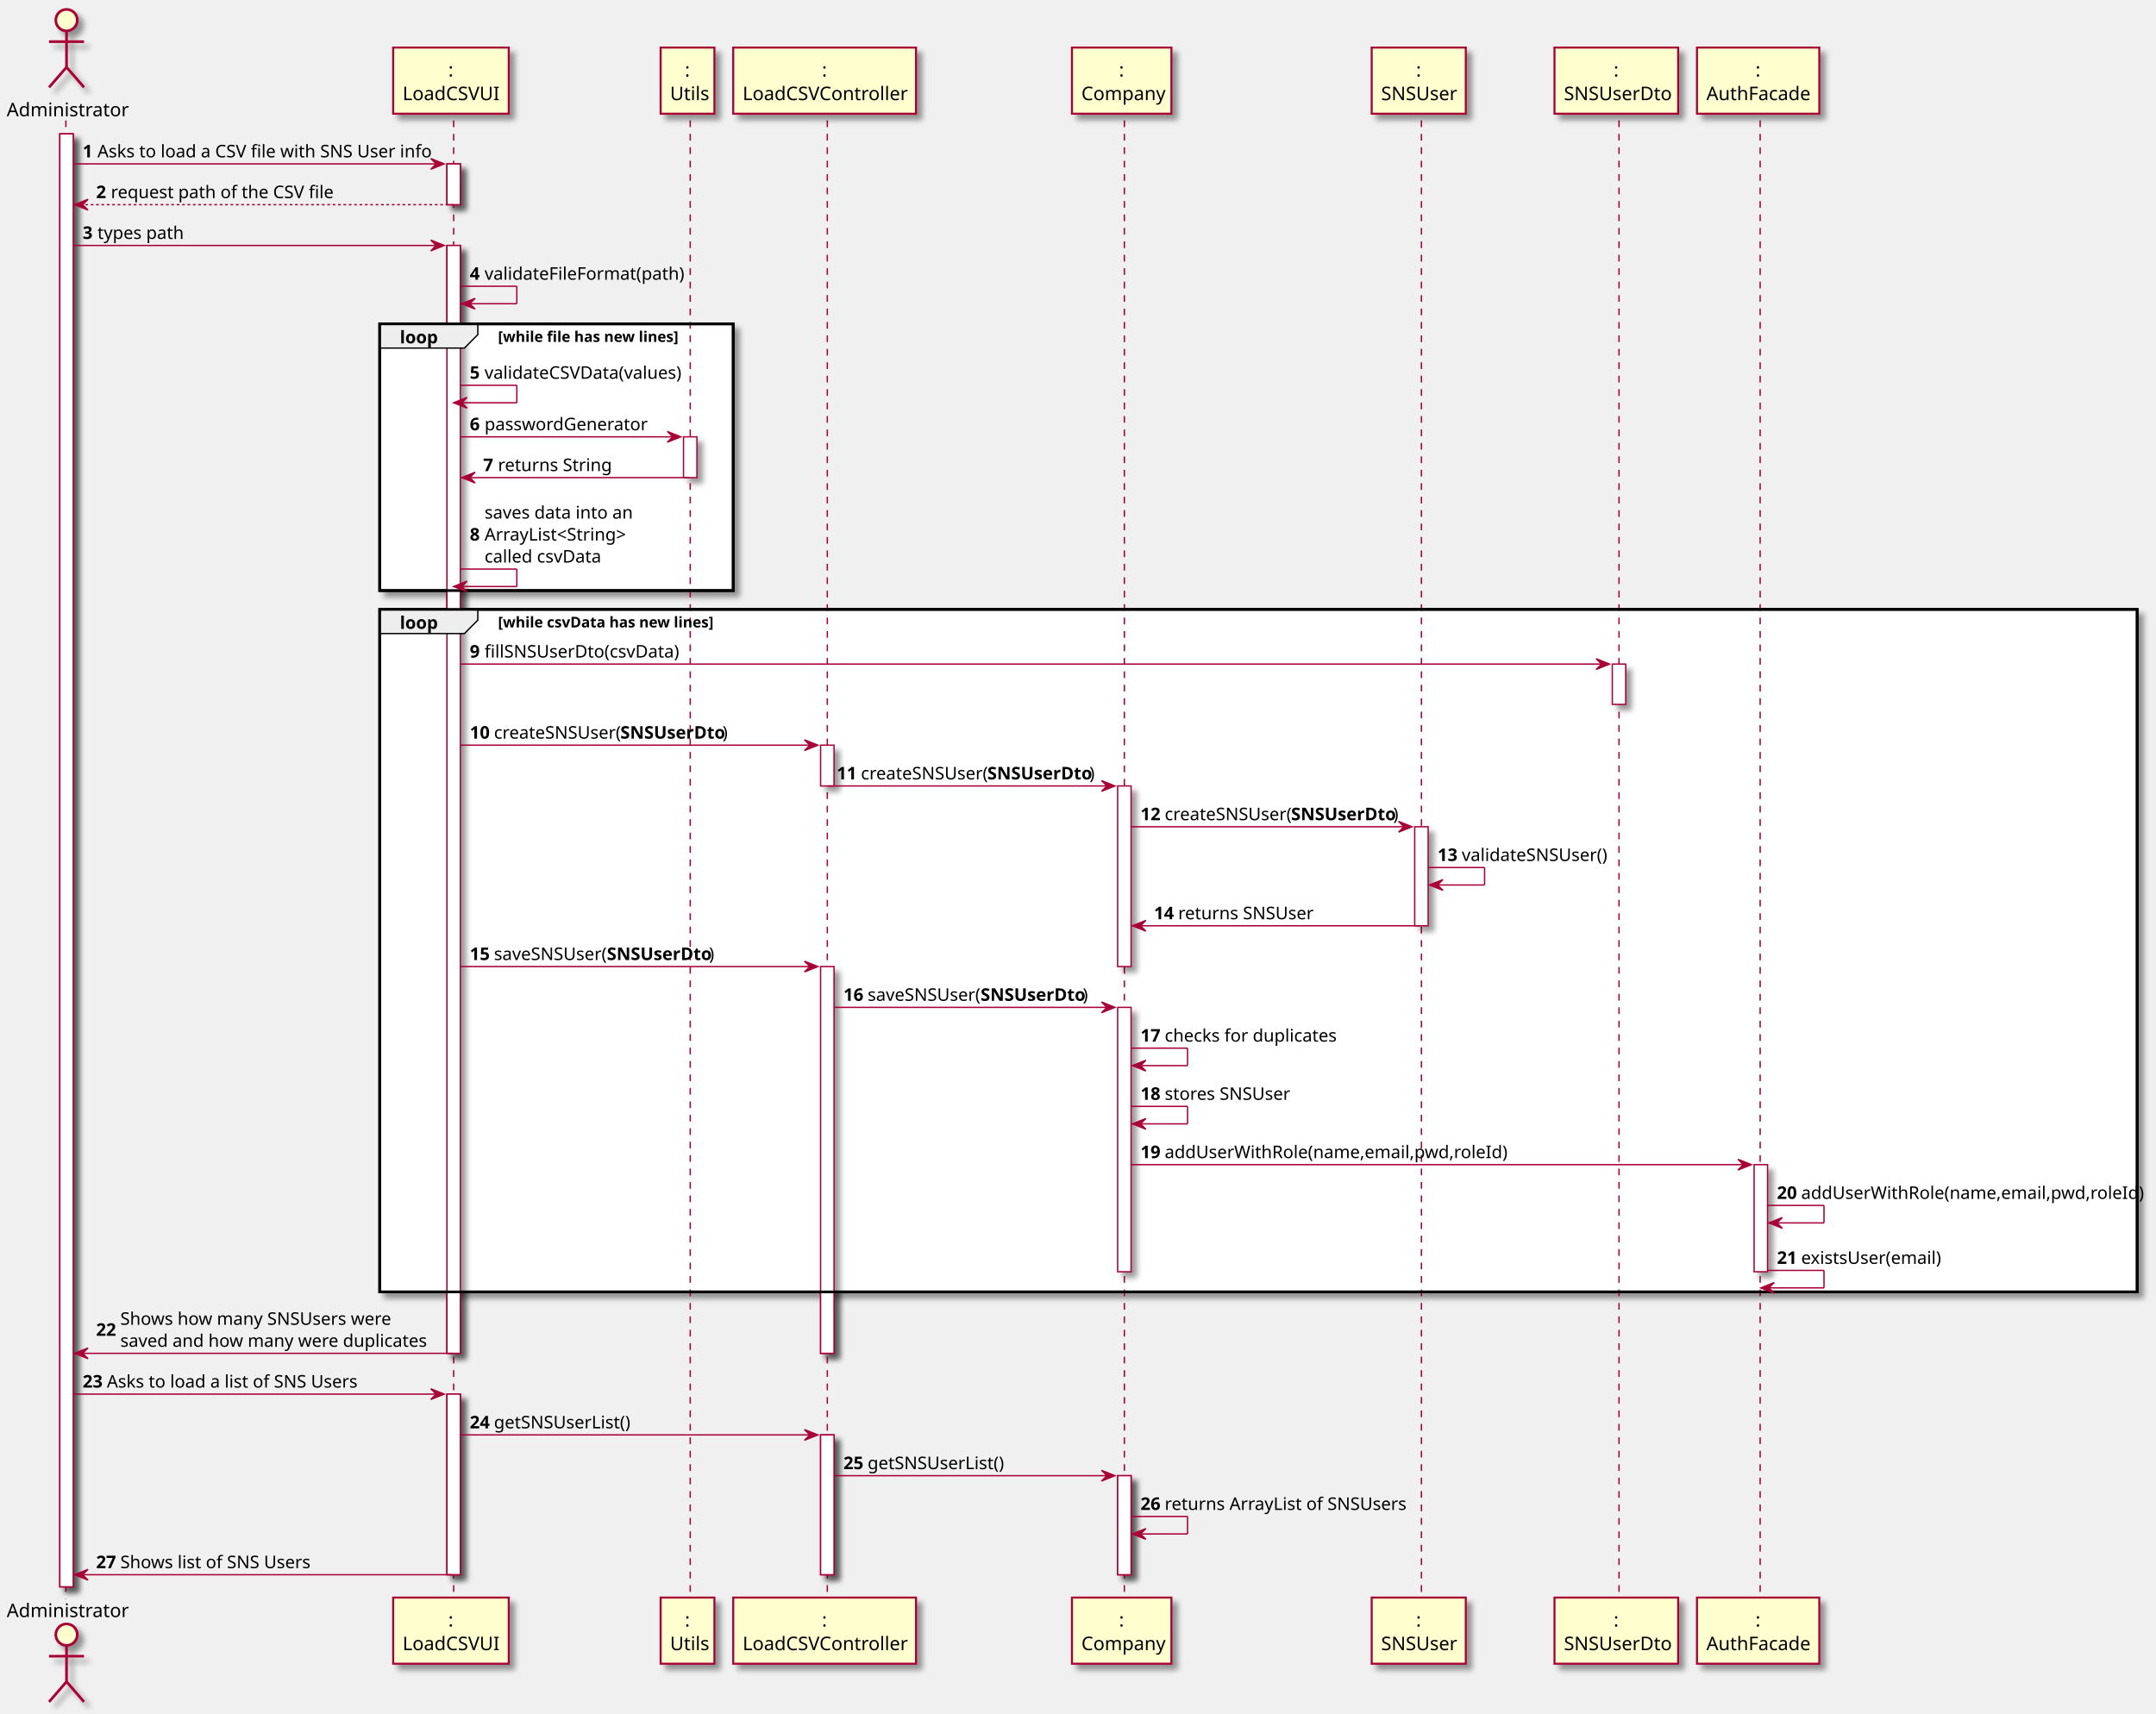
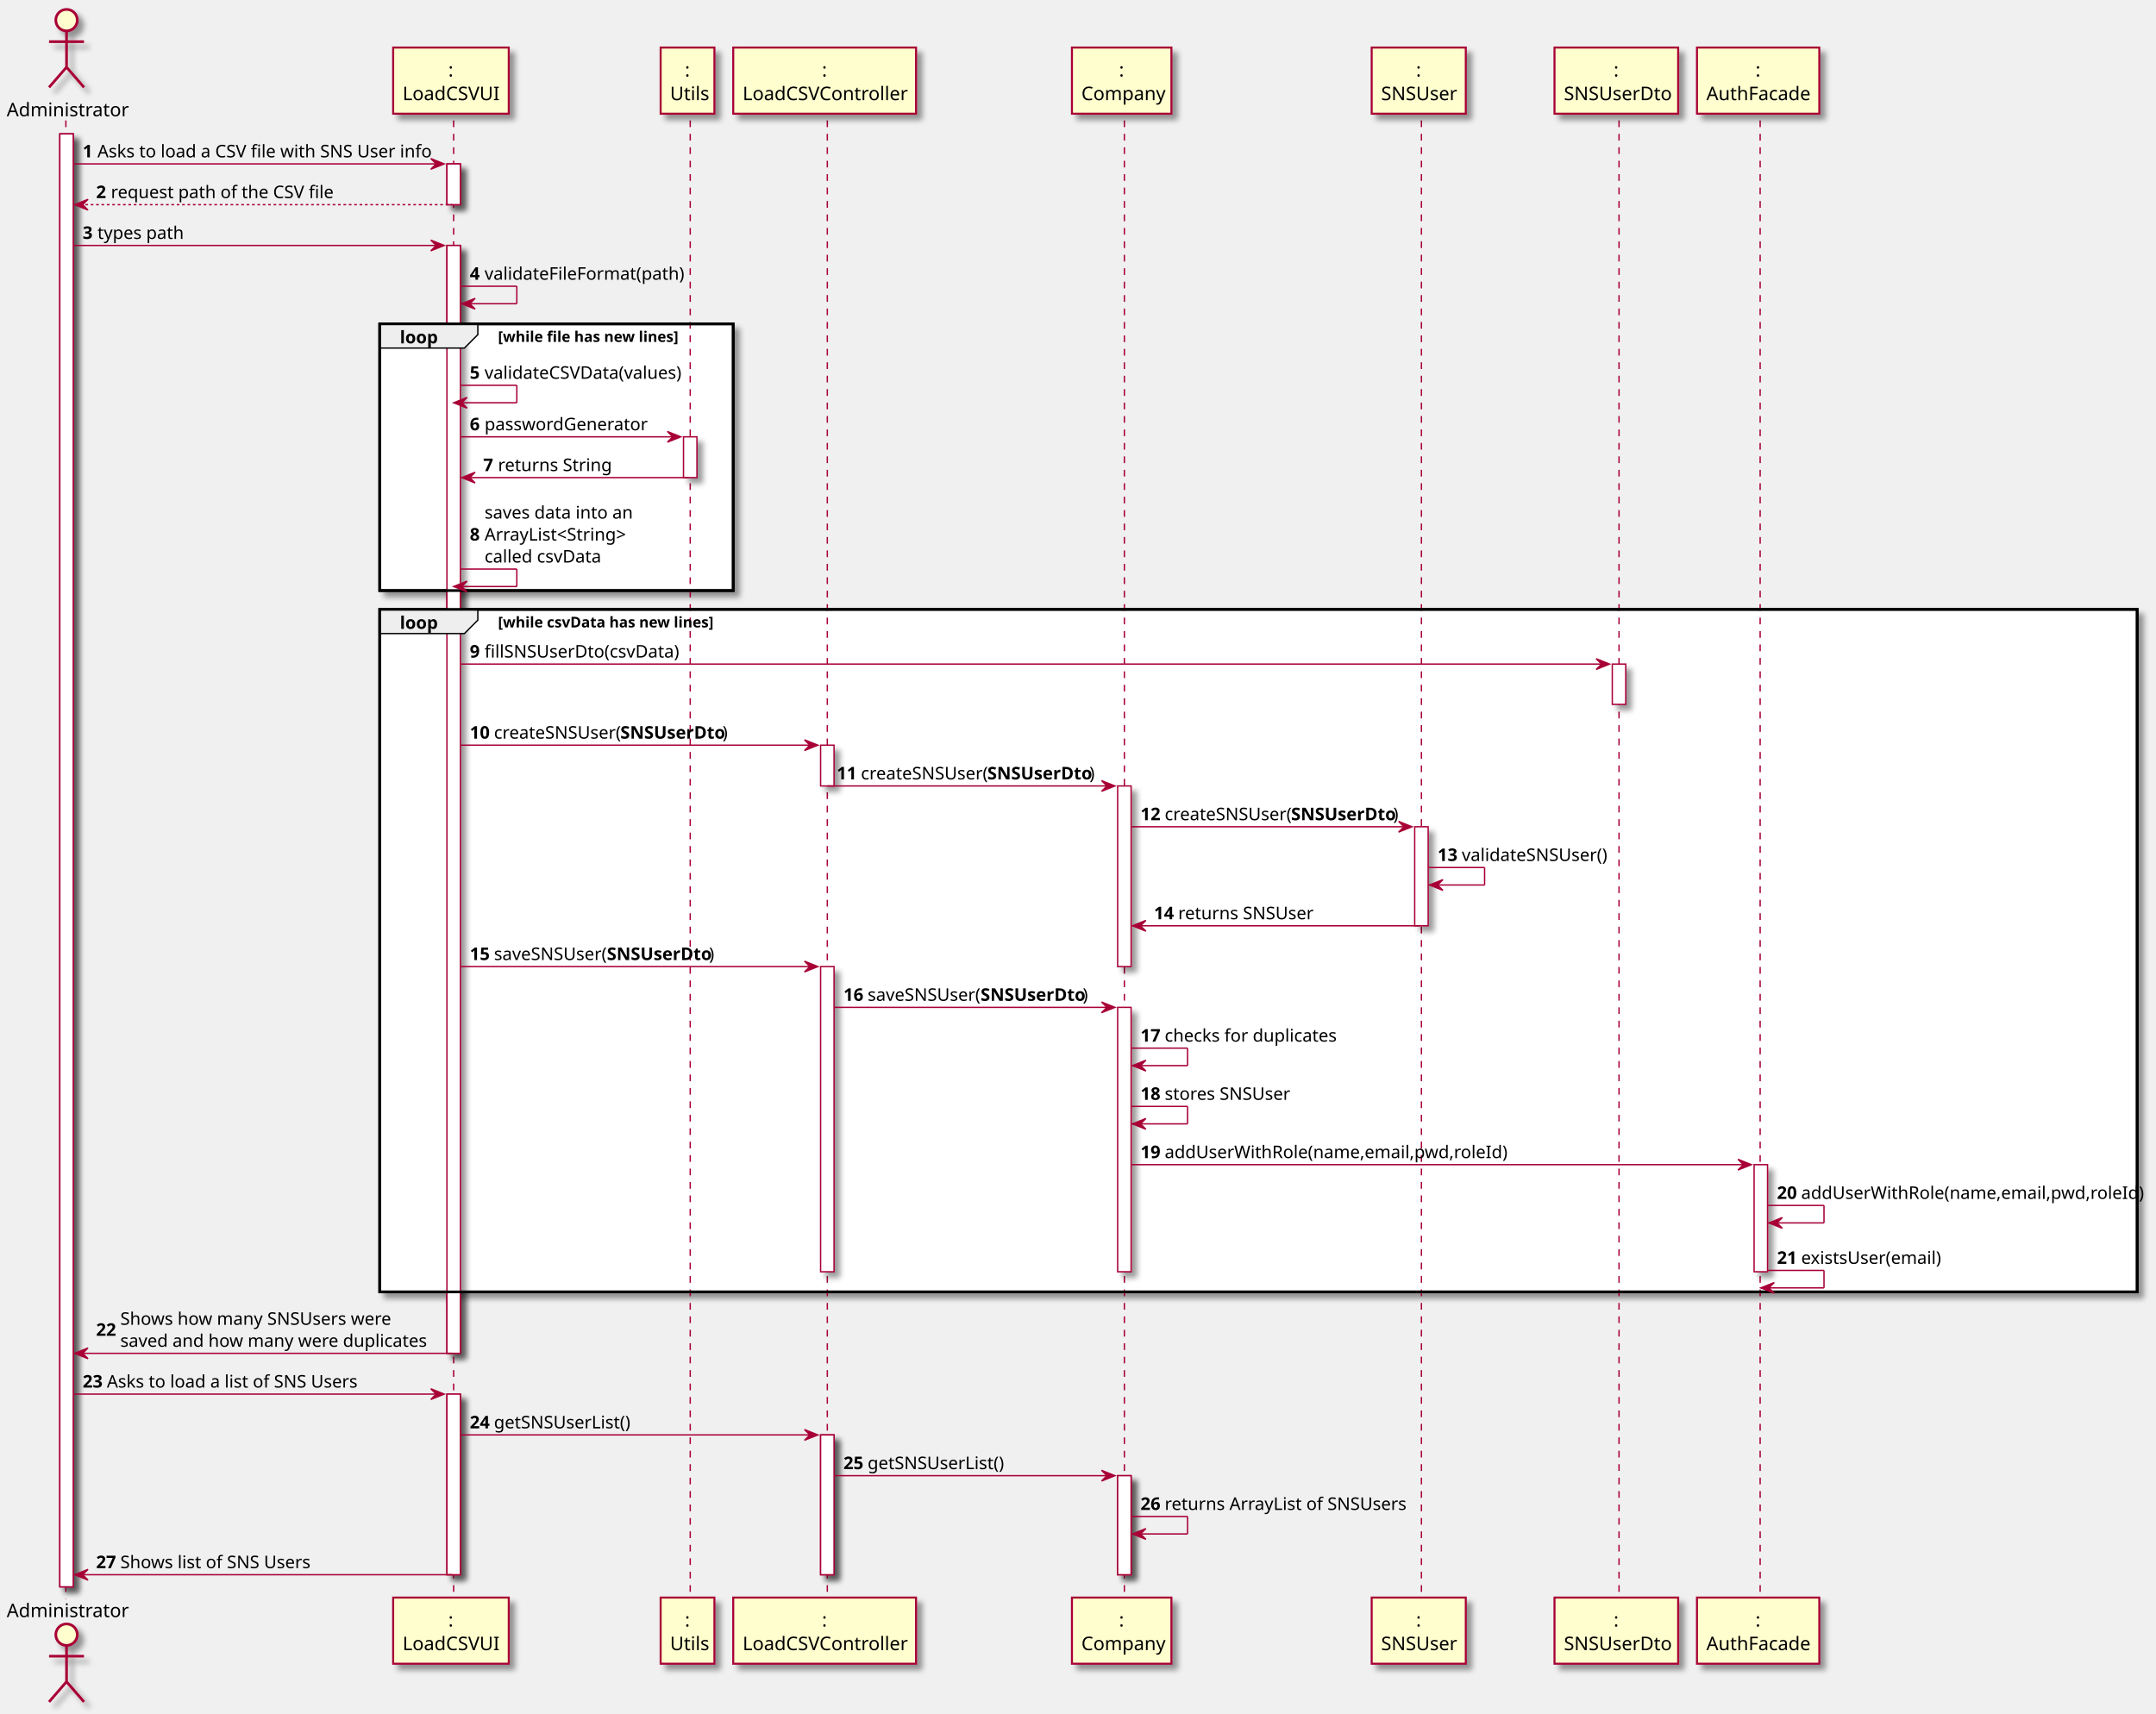
<svg xmlns="http://www.w3.org/2000/svg" contentScriptType="application/ecmascript" contentStyleType="text/css" height="1275px" preserveAspectRatio="none" style="width:1604px;height:1275px;background:#FFFFFF;" version="1.1" viewBox="0 0 1604 1275" width="1604px" zoomAndPan="magnify">
  <defs>
-     <filter height="300%" id="fdwjzlmpfibau" width="300%" x="-1" y="-1">
+     <filter height="300%" id="fgjzihjezx2nr" width="300%" x="-1" y="-1">
      <feGaussianBlur result="blurOut" stdDeviation="2.0" />
      <feColorMatrix in="blurOut" result="blurOut2" type="matrix" values="0 0 0 0 0 0 0 0 0 0 0 0 0 0 0 0 0 0 .4 0" />
      <feOffset dx="4.0" dy="4.0" in="blurOut2" result="blurOut3" />
      <feBlend in="SourceGraphic" in2="blurOut3" mode="normal" />
    </filter>
  </defs>
  <g>
-     <rect fill="#FFFFFF" filter="url(#fdwjzlmpfibau)" height="1081.25" style="stroke:#A80036;stroke-width:1.0;" width="10" x="44.5" y="99.609" />
-     <rect fill="#FFFFFF" filter="url(#fdwjzlmpfibau)" height="30.352" style="stroke:#A80036;stroke-width:1.0;" width="10" x="332.5" y="121.961" />
-     <rect fill="#FFFFFF" filter="url(#fdwjzlmpfibau)" height="824.438" style="stroke:#A80036;stroke-width:1.0;" width="10" x="332.5" y="182.664" />
-     <rect fill="#FFFFFF" filter="url(#fdwjzlmpfibau)" height="134.406" style="stroke:#A80036;stroke-width:1.0;" width="10" x="332.5" y="1037.453" />
-     <rect fill="#FFFFFF" filter="url(#fdwjzlmpfibau)" height="30.352" style="stroke:#A80036;stroke-width:1.0;" width="10" x="508.5" y="325.07" />
-     <rect fill="#FFFFFF" filter="url(#fdwjzlmpfibau)" height="30.352" style="stroke:#A80036;stroke-width:1.0;" width="10" x="610.5" y="554.531" />
-     <rect fill="#FFFFFF" filter="url(#fdwjzlmpfibau)" height="287.812" style="stroke:#A80036;stroke-width:1.0;" width="10" x="610.5" y="719.289" />
-     <rect fill="#FFFFFF" filter="url(#fdwjzlmpfibau)" height="104.055" style="stroke:#A80036;stroke-width:1.0;" width="10" x="610.5" y="1067.805" />
-     <rect fill="#FFFFFF" filter="url(#fdwjzlmpfibau)" height="134.406" style="stroke:#A80036;stroke-width:1.0;" width="10" x="831.5" y="584.883" />
-     <rect fill="#FFFFFF" filter="url(#fdwjzlmpfibau)" height="196.758" style="stroke:#A80036;stroke-width:1.0;" width="10" x="831.5" y="749.641" />
-     <rect fill="#FFFFFF" filter="url(#fdwjzlmpfibau)" height="73.703" style="stroke:#A80036;stroke-width:1.0;" width="10" x="831.5" y="1098.156" />
-     <rect fill="#FFFFFF" filter="url(#fdwjzlmpfibau)" height="73.703" style="stroke:#A80036;stroke-width:1.0;" width="10" x="1052.5" y="615.234" />
-     <rect fill="#FFFFFF" filter="url(#fdwjzlmpfibau)" height="30" style="stroke:#A80036;stroke-width:1.0;" width="10" x="1199.5" y="494.18" />
-     <rect fill="#FFFFFF" filter="url(#fdwjzlmpfibau)" height="79.703" style="stroke:#A80036;stroke-width:1.0;" width="10" x="1305" y="866.695" />
-     <rect fill="#FFFFFF" filter="url(#fdwjzlmpfibau)" height="198.461" style="stroke:#000000;stroke-width:2.0;" width="263" x="282.5" y="241.016" />
-     <rect fill="#FFFFFF" filter="url(#fdwjzlmpfibau)" height="507.922" style="stroke:#000000;stroke-width:2.0;" width="1307.5" x="282.5" y="453.477" />
+     <rect fill="#FFFFFF" filter="url(#fgjzihjezx2nr)" height="1081.25" style="stroke:#A80036;stroke-width:1.0;" width="10" x="44.5" y="99.609" />
+     <rect fill="#FFFFFF" filter="url(#fgjzihjezx2nr)" height="30.352" style="stroke:#A80036;stroke-width:1.0;" width="10" x="332.5" y="121.961" />
+     <rect fill="#FFFFFF" filter="url(#fgjzihjezx2nr)" height="824.438" style="stroke:#A80036;stroke-width:1.0;" width="10" x="332.5" y="182.664" />
+     <rect fill="#FFFFFF" filter="url(#fgjzihjezx2nr)" height="134.406" style="stroke:#A80036;stroke-width:1.0;" width="10" x="332.5" y="1037.453" />
+     <rect fill="#FFFFFF" filter="url(#fgjzihjezx2nr)" height="30.352" style="stroke:#A80036;stroke-width:1.0;" width="10" x="508.5" y="325.07" />
+     <rect fill="#FFFFFF" filter="url(#fgjzihjezx2nr)" height="30.352" style="stroke:#A80036;stroke-width:1.0;" width="10" x="610.5" y="554.531" />
+     <rect fill="#FFFFFF" filter="url(#fgjzihjezx2nr)" height="227.109" style="stroke:#A80036;stroke-width:1.0;" width="10" x="610.5" y="719.289" />
+     <rect fill="#FFFFFF" filter="url(#fgjzihjezx2nr)" height="104.055" style="stroke:#A80036;stroke-width:1.0;" width="10" x="610.5" y="1067.805" />
+     <rect fill="#FFFFFF" filter="url(#fgjzihjezx2nr)" height="134.406" style="stroke:#A80036;stroke-width:1.0;" width="10" x="831.5" y="584.883" />
+     <rect fill="#FFFFFF" filter="url(#fgjzihjezx2nr)" height="196.758" style="stroke:#A80036;stroke-width:1.0;" width="10" x="831.5" y="749.641" />
+     <rect fill="#FFFFFF" filter="url(#fgjzihjezx2nr)" height="73.703" style="stroke:#A80036;stroke-width:1.0;" width="10" x="831.5" y="1098.156" />
+     <rect fill="#FFFFFF" filter="url(#fgjzihjezx2nr)" height="73.703" style="stroke:#A80036;stroke-width:1.0;" width="10" x="1052.5" y="615.234" />
+     <rect fill="#FFFFFF" filter="url(#fgjzihjezx2nr)" height="30" style="stroke:#A80036;stroke-width:1.0;" width="10" x="1199.5" y="494.18" />
+     <rect fill="#FFFFFF" filter="url(#fgjzihjezx2nr)" height="79.703" style="stroke:#A80036;stroke-width:1.0;" width="10" x="1305" y="866.695" />
+     <rect fill="#FFFFFF" filter="url(#fgjzihjezx2nr)" height="198.461" style="stroke:#000000;stroke-width:2.0;" width="263" x="282.5" y="241.016" />
+     <rect fill="#FFFFFF" filter="url(#fgjzihjezx2nr)" height="507.922" style="stroke:#000000;stroke-width:2.0;" width="1307.5" x="282.5" y="453.477" />
    <line style="stroke:#A80036;stroke-width:1.0;stroke-dasharray:5.0,5.0;" x1="49" x2="49" y1="89.609" y2="1189.859" />
    <line style="stroke:#A80036;stroke-width:1.0;stroke-dasharray:5.0,5.0;" x1="337.5" x2="337.5" y1="89.609" y2="1189.859" />
    <line style="stroke:#A80036;stroke-width:1.0;stroke-dasharray:5.0,5.0;" x1="513.5" x2="513.5" y1="89.609" y2="1189.859" />
    <line style="stroke:#A80036;stroke-width:1.0;stroke-dasharray:5.0,5.0;" x1="615.5" x2="615.5" y1="89.609" y2="1189.859" />
    <line style="stroke:#A80036;stroke-width:1.0;stroke-dasharray:5.0,5.0;" x1="836.5" x2="836.5" y1="89.609" y2="1189.859" />
    <line style="stroke:#A80036;stroke-width:1.0;stroke-dasharray:5.0,5.0;" x1="1057.5" x2="1057.5" y1="89.609" y2="1189.859" />
    <line style="stroke:#A80036;stroke-width:1.0;stroke-dasharray:5.0,5.0;" x1="1204.5" x2="1204.5" y1="89.609" y2="1189.859" />
    <line style="stroke:#A80036;stroke-width:1.0;stroke-dasharray:5.0,5.0;" x1="1309.5" x2="1309.5" y1="89.609" y2="1189.859" />
    <text fill="#000000" font-family="sans-serif" font-size="14" lengthAdjust="spacing" textLength="83" x="5" y="86.533">Administrator</text>
-     <ellipse cx="49.5" cy="15" fill="#FEFECE" filter="url(#fdwjzlmpfibau)" rx="8" ry="8" style="stroke:#A80036;stroke-width:2.0;" />
-     <path d="M49.5,23 L49.5,50 M36.5,31 L62.5,31 M49.5,50 L36.5,65 M49.5,50 L62.5,65 " fill="none" filter="url(#fdwjzlmpfibau)" style="stroke:#A80036;stroke-width:2.0;" />
+     <ellipse cx="49.5" cy="15" fill="#FEFECE" filter="url(#fgjzihjezx2nr)" rx="8" ry="8" style="stroke:#A80036;stroke-width:2.0;" />
+     <path d="M49.5,23 L49.5,50 M36.5,31 L62.5,31 M49.5,50 L36.5,65 M49.5,50 L62.5,65 " fill="none" filter="url(#fgjzihjezx2nr)" style="stroke:#A80036;stroke-width:2.0;" />
    <text fill="#000000" font-family="sans-serif" font-size="14" lengthAdjust="spacing" textLength="83" x="5" y="1203.393">Administrator</text>
-     <ellipse cx="49.5" cy="1216.469" fill="#FEFECE" filter="url(#fdwjzlmpfibau)" rx="8" ry="8" style="stroke:#A80036;stroke-width:2.0;" />
-     <path d="M49.5,1224.469 L49.5,1251.469 M36.5,1232.469 L62.5,1232.469 M49.5,1251.469 L36.5,1266.469 M49.5,1251.469 L62.5,1266.469 " fill="none" filter="url(#fdwjzlmpfibau)" style="stroke:#A80036;stroke-width:2.0;" />
-     <rect fill="#FEFECE" filter="url(#fdwjzlmpfibau)" height="49.219" style="stroke:#A80036;stroke-width:1.5;" width="86" x="292.5" y="35.391" />
+     <ellipse cx="49.5" cy="1216.469" fill="#FEFECE" filter="url(#fgjzihjezx2nr)" rx="8" ry="8" style="stroke:#A80036;stroke-width:2.0;" />
+     <path d="M49.5,1224.469 L49.5,1251.469 M36.5,1232.469 L62.5,1232.469 M49.5,1251.469 L36.5,1266.469 M49.5,1251.469 L62.5,1266.469 " fill="none" filter="url(#fgjzihjezx2nr)" style="stroke:#A80036;stroke-width:2.0;" />
+     <rect fill="#FEFECE" filter="url(#fgjzihjezx2nr)" height="49.219" style="stroke:#A80036;stroke-width:1.5;" width="86" x="292.5" y="35.391" />
    <text fill="#000000" font-family="sans-serif" font-size="14" lengthAdjust="spacing" textLength="4" x="333.5" y="56.924">:</text>
    <text fill="#000000" font-family="sans-serif" font-size="14" lengthAdjust="spacing" textLength="72" x="299.5" y="74.533">LoadCSVUI</text>
-     <rect fill="#FEFECE" filter="url(#fdwjzlmpfibau)" height="49.219" style="stroke:#A80036;stroke-width:1.5;" width="86" x="292.5" y="1188.859" />
+     <rect fill="#FEFECE" filter="url(#fgjzihjezx2nr)" height="49.219" style="stroke:#A80036;stroke-width:1.5;" width="86" x="292.5" y="1188.859" />
    <text fill="#000000" font-family="sans-serif" font-size="14" lengthAdjust="spacing" textLength="4" x="333.5" y="1210.393">:</text>
    <text fill="#000000" font-family="sans-serif" font-size="14" lengthAdjust="spacing" textLength="72" x="299.5" y="1228.002">LoadCSVUI</text>
-     <rect fill="#FEFECE" filter="url(#fdwjzlmpfibau)" height="49.219" style="stroke:#A80036;stroke-width:1.5;" width="40" x="491.5" y="35.391" />
+     <rect fill="#FEFECE" filter="url(#fgjzihjezx2nr)" height="49.219" style="stroke:#A80036;stroke-width:1.5;" width="40" x="491.5" y="35.391" />
    <text fill="#000000" font-family="sans-serif" font-size="14" lengthAdjust="spacing" textLength="4" x="509.5" y="56.924">:</text>
    <text fill="#000000" font-family="sans-serif" font-size="14" lengthAdjust="spacing" textLength="26" x="498.5" y="74.533">Utils</text>
-     <rect fill="#FEFECE" filter="url(#fdwjzlmpfibau)" height="49.219" style="stroke:#A80036;stroke-width:1.5;" width="40" x="491.5" y="1188.859" />
+     <rect fill="#FEFECE" filter="url(#fgjzihjezx2nr)" height="49.219" style="stroke:#A80036;stroke-width:1.5;" width="40" x="491.5" y="1188.859" />
    <text fill="#000000" font-family="sans-serif" font-size="14" lengthAdjust="spacing" textLength="4" x="509.5" y="1210.393">:</text>
    <text fill="#000000" font-family="sans-serif" font-size="14" lengthAdjust="spacing" textLength="26" x="498.5" y="1228.002">Utils</text>
-     <rect fill="#FEFECE" filter="url(#fdwjzlmpfibau)" height="49.219" style="stroke:#A80036;stroke-width:1.5;" width="136" x="545.5" y="35.391" />
+     <rect fill="#FEFECE" filter="url(#fgjzihjezx2nr)" height="49.219" style="stroke:#A80036;stroke-width:1.5;" width="136" x="545.5" y="35.391" />
    <text fill="#000000" font-family="sans-serif" font-size="14" lengthAdjust="spacing" textLength="4" x="611.5" y="56.924">:</text>
    <text fill="#000000" font-family="sans-serif" font-size="14" lengthAdjust="spacing" textLength="122" x="552.5" y="74.533">LoadCSVController</text>
-     <rect fill="#FEFECE" filter="url(#fdwjzlmpfibau)" height="49.219" style="stroke:#A80036;stroke-width:1.5;" width="136" x="545.5" y="1188.859" />
+     <rect fill="#FEFECE" filter="url(#fgjzihjezx2nr)" height="49.219" style="stroke:#A80036;stroke-width:1.5;" width="136" x="545.5" y="1188.859" />
    <text fill="#000000" font-family="sans-serif" font-size="14" lengthAdjust="spacing" textLength="4" x="611.5" y="1210.393">:</text>
    <text fill="#000000" font-family="sans-serif" font-size="14" lengthAdjust="spacing" textLength="122" x="552.5" y="1228.002">LoadCSVController</text>
-     <rect fill="#FEFECE" filter="url(#fdwjzlmpfibau)" height="49.219" style="stroke:#A80036;stroke-width:1.5;" width="74" x="797.5" y="35.391" />
+     <rect fill="#FEFECE" filter="url(#fgjzihjezx2nr)" height="49.219" style="stroke:#A80036;stroke-width:1.5;" width="74" x="797.5" y="35.391" />
    <text fill="#000000" font-family="sans-serif" font-size="14" lengthAdjust="spacing" textLength="4" x="832.5" y="56.924">:</text>
    <text fill="#000000" font-family="sans-serif" font-size="14" lengthAdjust="spacing" textLength="60" x="804.5" y="74.533">Company</text>
-     <rect fill="#FEFECE" filter="url(#fdwjzlmpfibau)" height="49.219" style="stroke:#A80036;stroke-width:1.5;" width="74" x="797.5" y="1188.859" />
+     <rect fill="#FEFECE" filter="url(#fgjzihjezx2nr)" height="49.219" style="stroke:#A80036;stroke-width:1.5;" width="74" x="797.5" y="1188.859" />
    <text fill="#000000" font-family="sans-serif" font-size="14" lengthAdjust="spacing" textLength="4" x="832.5" y="1210.393">:</text>
    <text fill="#000000" font-family="sans-serif" font-size="14" lengthAdjust="spacing" textLength="60" x="804.5" y="1228.002">Company</text>
-     <rect fill="#FEFECE" filter="url(#fdwjzlmpfibau)" height="49.219" style="stroke:#A80036;stroke-width:1.5;" width="70" x="1020.5" y="35.391" />
+     <rect fill="#FEFECE" filter="url(#fgjzihjezx2nr)" height="49.219" style="stroke:#A80036;stroke-width:1.5;" width="70" x="1020.5" y="35.391" />
    <text fill="#000000" font-family="sans-serif" font-size="14" lengthAdjust="spacing" textLength="4" x="1053.5" y="56.924">:</text>
    <text fill="#000000" font-family="sans-serif" font-size="14" lengthAdjust="spacing" textLength="56" x="1027.5" y="74.533">SNSUser</text>
-     <rect fill="#FEFECE" filter="url(#fdwjzlmpfibau)" height="49.219" style="stroke:#A80036;stroke-width:1.5;" width="70" x="1020.5" y="1188.859" />
+     <rect fill="#FEFECE" filter="url(#fgjzihjezx2nr)" height="49.219" style="stroke:#A80036;stroke-width:1.5;" width="70" x="1020.5" y="1188.859" />
    <text fill="#000000" font-family="sans-serif" font-size="14" lengthAdjust="spacing" textLength="4" x="1053.5" y="1210.393">:</text>
    <text fill="#000000" font-family="sans-serif" font-size="14" lengthAdjust="spacing" textLength="56" x="1027.5" y="1228.002">SNSUser</text>
-     <rect fill="#FEFECE" filter="url(#fdwjzlmpfibau)" height="49.219" style="stroke:#A80036;stroke-width:1.5;" width="92" x="1156.5" y="35.391" />
+     <rect fill="#FEFECE" filter="url(#fgjzihjezx2nr)" height="49.219" style="stroke:#A80036;stroke-width:1.5;" width="92" x="1156.5" y="35.391" />
    <text fill="#000000" font-family="sans-serif" font-size="14" lengthAdjust="spacing" textLength="4" x="1200.5" y="56.924">:</text>
    <text fill="#000000" font-family="sans-serif" font-size="14" lengthAdjust="spacing" textLength="78" x="1163.5" y="74.533">SNSUserDto</text>
-     <rect fill="#FEFECE" filter="url(#fdwjzlmpfibau)" height="49.219" style="stroke:#A80036;stroke-width:1.5;" width="92" x="1156.5" y="1188.859" />
+     <rect fill="#FEFECE" filter="url(#fgjzihjezx2nr)" height="49.219" style="stroke:#A80036;stroke-width:1.5;" width="92" x="1156.5" y="1188.859" />
    <text fill="#000000" font-family="sans-serif" font-size="14" lengthAdjust="spacing" textLength="4" x="1200.5" y="1210.393">:</text>
    <text fill="#000000" font-family="sans-serif" font-size="14" lengthAdjust="spacing" textLength="78" x="1163.5" y="1228.002">SNSUserDto</text>
-     <rect fill="#FEFECE" filter="url(#fdwjzlmpfibau)" height="49.219" style="stroke:#A80036;stroke-width:1.5;" width="91" x="1262.5" y="35.391" />
+     <rect fill="#FEFECE" filter="url(#fgjzihjezx2nr)" height="49.219" style="stroke:#A80036;stroke-width:1.5;" width="91" x="1262.5" y="35.391" />
    <text fill="#000000" font-family="sans-serif" font-size="14" lengthAdjust="spacing" textLength="4" x="1306" y="56.924">:</text>
    <text fill="#000000" font-family="sans-serif" font-size="14" lengthAdjust="spacing" textLength="77" x="1269.5" y="74.533">AuthFacade</text>
-     <rect fill="#FEFECE" filter="url(#fdwjzlmpfibau)" height="49.219" style="stroke:#A80036;stroke-width:1.5;" width="91" x="1262.5" y="1188.859" />
+     <rect fill="#FEFECE" filter="url(#fgjzihjezx2nr)" height="49.219" style="stroke:#A80036;stroke-width:1.5;" width="91" x="1262.5" y="1188.859" />
    <text fill="#000000" font-family="sans-serif" font-size="14" lengthAdjust="spacing" textLength="4" x="1306" y="1210.393">:</text>
    <text fill="#000000" font-family="sans-serif" font-size="14" lengthAdjust="spacing" textLength="77" x="1269.5" y="1228.002">AuthFacade</text>
-     <rect fill="#FFFFFF" filter="url(#fdwjzlmpfibau)" height="1081.25" style="stroke:#A80036;stroke-width:1.0;" width="10" x="44.5" y="99.609" />
-     <rect fill="#FFFFFF" filter="url(#fdwjzlmpfibau)" height="30.352" style="stroke:#A80036;stroke-width:1.0;" width="10" x="332.5" y="121.961" />
-     <rect fill="#FFFFFF" filter="url(#fdwjzlmpfibau)" height="824.438" style="stroke:#A80036;stroke-width:1.0;" width="10" x="332.5" y="182.664" />
-     <rect fill="#FFFFFF" filter="url(#fdwjzlmpfibau)" height="134.406" style="stroke:#A80036;stroke-width:1.0;" width="10" x="332.5" y="1037.453" />
-     <rect fill="#FFFFFF" filter="url(#fdwjzlmpfibau)" height="30.352" style="stroke:#A80036;stroke-width:1.0;" width="10" x="508.5" y="325.07" />
-     <rect fill="#FFFFFF" filter="url(#fdwjzlmpfibau)" height="30.352" style="stroke:#A80036;stroke-width:1.0;" width="10" x="610.5" y="554.531" />
-     <rect fill="#FFFFFF" filter="url(#fdwjzlmpfibau)" height="287.812" style="stroke:#A80036;stroke-width:1.0;" width="10" x="610.5" y="719.289" />
-     <rect fill="#FFFFFF" filter="url(#fdwjzlmpfibau)" height="104.055" style="stroke:#A80036;stroke-width:1.0;" width="10" x="610.5" y="1067.805" />
-     <rect fill="#FFFFFF" filter="url(#fdwjzlmpfibau)" height="134.406" style="stroke:#A80036;stroke-width:1.0;" width="10" x="831.5" y="584.883" />
-     <rect fill="#FFFFFF" filter="url(#fdwjzlmpfibau)" height="196.758" style="stroke:#A80036;stroke-width:1.0;" width="10" x="831.5" y="749.641" />
-     <rect fill="#FFFFFF" filter="url(#fdwjzlmpfibau)" height="73.703" style="stroke:#A80036;stroke-width:1.0;" width="10" x="831.5" y="1098.156" />
-     <rect fill="#FFFFFF" filter="url(#fdwjzlmpfibau)" height="73.703" style="stroke:#A80036;stroke-width:1.0;" width="10" x="1052.5" y="615.234" />
-     <rect fill="#FFFFFF" filter="url(#fdwjzlmpfibau)" height="30" style="stroke:#A80036;stroke-width:1.0;" width="10" x="1199.5" y="494.18" />
-     <rect fill="#FFFFFF" filter="url(#fdwjzlmpfibau)" height="79.703" style="stroke:#A80036;stroke-width:1.0;" width="10" x="1305" y="866.695" />
+     <rect fill="#FFFFFF" filter="url(#fgjzihjezx2nr)" height="1081.25" style="stroke:#A80036;stroke-width:1.0;" width="10" x="44.5" y="99.609" />
+     <rect fill="#FFFFFF" filter="url(#fgjzihjezx2nr)" height="30.352" style="stroke:#A80036;stroke-width:1.0;" width="10" x="332.5" y="121.961" />
+     <rect fill="#FFFFFF" filter="url(#fgjzihjezx2nr)" height="824.438" style="stroke:#A80036;stroke-width:1.0;" width="10" x="332.5" y="182.664" />
+     <rect fill="#FFFFFF" filter="url(#fgjzihjezx2nr)" height="134.406" style="stroke:#A80036;stroke-width:1.0;" width="10" x="332.5" y="1037.453" />
+     <rect fill="#FFFFFF" filter="url(#fgjzihjezx2nr)" height="30.352" style="stroke:#A80036;stroke-width:1.0;" width="10" x="508.5" y="325.07" />
+     <rect fill="#FFFFFF" filter="url(#fgjzihjezx2nr)" height="30.352" style="stroke:#A80036;stroke-width:1.0;" width="10" x="610.5" y="554.531" />
+     <rect fill="#FFFFFF" filter="url(#fgjzihjezx2nr)" height="227.109" style="stroke:#A80036;stroke-width:1.0;" width="10" x="610.5" y="719.289" />
+     <rect fill="#FFFFFF" filter="url(#fgjzihjezx2nr)" height="104.055" style="stroke:#A80036;stroke-width:1.0;" width="10" x="610.5" y="1067.805" />
+     <rect fill="#FFFFFF" filter="url(#fgjzihjezx2nr)" height="134.406" style="stroke:#A80036;stroke-width:1.0;" width="10" x="831.5" y="584.883" />
+     <rect fill="#FFFFFF" filter="url(#fgjzihjezx2nr)" height="196.758" style="stroke:#A80036;stroke-width:1.0;" width="10" x="831.5" y="749.641" />
+     <rect fill="#FFFFFF" filter="url(#fgjzihjezx2nr)" height="73.703" style="stroke:#A80036;stroke-width:1.0;" width="10" x="831.5" y="1098.156" />
+     <rect fill="#FFFFFF" filter="url(#fgjzihjezx2nr)" height="73.703" style="stroke:#A80036;stroke-width:1.0;" width="10" x="1052.5" y="615.234" />
+     <rect fill="#FFFFFF" filter="url(#fgjzihjezx2nr)" height="30" style="stroke:#A80036;stroke-width:1.0;" width="10" x="1199.5" y="494.18" />
+     <rect fill="#FFFFFF" filter="url(#fgjzihjezx2nr)" height="79.703" style="stroke:#A80036;stroke-width:1.0;" width="10" x="1305" y="866.695" />
    <polygon fill="#A80036" points="320.5,117.961,330.5,121.961,320.5,125.961,324.5,121.961" style="stroke:#A80036;stroke-width:1.0;" />
    <line style="stroke:#A80036;stroke-width:1.0;" x1="54.5" x2="326.5" y1="121.961" y2="121.961" />
    <text fill="#000000" font-family="sans-serif" font-size="13" font-weight="bold" lengthAdjust="spacing" textLength="7" x="61.5" y="117.105">1</text>
    <text fill="#000000" font-family="sans-serif" font-size="13" lengthAdjust="spacing" textLength="248" x="72.5" y="117.105">Asks to load a CSV file with SNS User info</text>
    <polygon fill="#A80036" points="65.5,148.312,55.5,152.312,65.5,156.312,61.5,152.312" style="stroke:#A80036;stroke-width:1.0;" />
    <line style="stroke:#A80036;stroke-width:1.0;stroke-dasharray:2.0,2.0;" x1="59.5" x2="336.5" y1="152.312" y2="152.312" />
    <text fill="#000000" font-family="sans-serif" font-size="13" font-weight="bold" lengthAdjust="spacing" textLength="7" x="71.5" y="147.456">2</text>
    <text fill="#000000" font-family="sans-serif" font-size="13" lengthAdjust="spacing" textLength="159" x="82.5" y="147.456">request path of the CSV file</text>
    <polygon fill="#A80036" points="320.5,178.664,330.5,182.664,320.5,186.664,324.5,182.664" style="stroke:#A80036;stroke-width:1.0;" />
    <line style="stroke:#A80036;stroke-width:1.0;" x1="54.5" x2="326.5" y1="182.664" y2="182.664" />
    <text fill="#000000" font-family="sans-serif" font-size="13" font-weight="bold" lengthAdjust="spacing" textLength="7" x="61.5" y="177.808">3</text>
    <text fill="#000000" font-family="sans-serif" font-size="13" lengthAdjust="spacing" textLength="61" x="72.5" y="177.808">types path</text>
    <line style="stroke:#A80036;stroke-width:1.0;" x1="342.5" x2="384.5" y1="213.016" y2="213.016" />
    <line style="stroke:#A80036;stroke-width:1.0;" x1="384.5" x2="384.5" y1="213.016" y2="226.016" />
    <line style="stroke:#A80036;stroke-width:1.0;" x1="343.5" x2="384.5" y1="226.016" y2="226.016" />
    <polygon fill="#A80036" points="353.5,222.016,343.5,226.016,353.5,230.016,349.5,226.016" style="stroke:#A80036;stroke-width:1.0;" />
    <text fill="#000000" font-family="sans-serif" font-size="13" font-weight="bold" lengthAdjust="spacing" textLength="7" x="349.5" y="208.159">4</text>
    <text fill="#000000" font-family="sans-serif" font-size="13" lengthAdjust="spacing" textLength="138" x="360.5" y="208.159">validateFileFormat(path)</text>
    <path d="M282.5,241.016 L355.5,241.016 L355.5,249.016 L345.5,259.016 L282.5,259.016 L282.5,241.016 " fill="#EEEEEE" style="stroke:#000000;stroke-width:1.0;" />
    <rect fill="none" height="198.461" style="stroke:#000000;stroke-width:2.0;" width="263" x="282.5" y="241.016" />
    <text fill="#000000" font-family="sans-serif" font-size="13" font-weight="bold" lengthAdjust="spacing" textLength="28" x="297.5" y="255.511">loop</text>
    <text fill="#000000" font-family="sans-serif" font-size="11" font-weight="bold" lengthAdjust="spacing" textLength="138" x="370.5" y="254.435">[while file has new lines]</text>
    <line style="stroke:#A80036;stroke-width:1.0;" x1="342.5" x2="384.5" y1="286.719" y2="286.719" />
    <line style="stroke:#A80036;stroke-width:1.0;" x1="384.5" x2="384.5" y1="286.719" y2="299.719" />
    <line style="stroke:#A80036;stroke-width:1.0;" x1="337.5" x2="384.5" y1="299.719" y2="299.719" />
    <polygon fill="#A80036" points="347.5,295.719,337.5,299.719,347.5,303.719,343.5,299.719" style="stroke:#A80036;stroke-width:1.0;" />
    <text fill="#000000" font-family="sans-serif" font-size="13" font-weight="bold" lengthAdjust="spacing" textLength="7" x="349.5" y="281.862">5</text>
    <text fill="#000000" font-family="sans-serif" font-size="13" lengthAdjust="spacing" textLength="141" x="360.5" y="281.862">validateCSVData(values)</text>
    <polygon fill="#A80036" points="496.5,321.07,506.5,325.07,496.5,329.07,500.5,325.07" style="stroke:#A80036;stroke-width:1.0;" />
    <line style="stroke:#A80036;stroke-width:1.0;" x1="342.5" x2="502.5" y1="325.07" y2="325.07" />
    <text fill="#000000" font-family="sans-serif" font-size="13" font-weight="bold" lengthAdjust="spacing" textLength="7" x="349.5" y="320.214">6</text>
    <text fill="#000000" font-family="sans-serif" font-size="13" lengthAdjust="spacing" textLength="112" x="360.5" y="320.214">passwordGenerator</text>
    <polygon fill="#A80036" points="353.5,351.422,343.5,355.422,353.5,359.422,349.5,355.422" style="stroke:#A80036;stroke-width:1.0;" />
    <line style="stroke:#A80036;stroke-width:1.0;" x1="347.5" x2="512.5" y1="355.422" y2="355.422" />
    <text fill="#000000" font-family="sans-serif" font-size="13" font-weight="bold" lengthAdjust="spacing" textLength="7" x="359.5" y="350.565">7</text>
    <text fill="#000000" font-family="sans-serif" font-size="13" lengthAdjust="spacing" textLength="78" x="370.5" y="350.565">returns String</text>
    <line style="stroke:#A80036;stroke-width:1.0;" x1="342.5" x2="384.5" y1="423.477" y2="423.477" />
    <line style="stroke:#A80036;stroke-width:1.0;" x1="384.5" x2="384.5" y1="423.477" y2="436.477" />
    <line style="stroke:#A80036;stroke-width:1.0;" x1="337.5" x2="384.5" y1="436.477" y2="436.477" />
    <polygon fill="#A80036" points="347.5,432.477,337.5,436.477,347.5,440.477,343.5,436.477" style="stroke:#A80036;stroke-width:1.0;" />
    <text fill="#000000" font-family="sans-serif" font-size="13" font-weight="bold" lengthAdjust="spacing" textLength="7" x="349.5" y="402.269">8</text>
    <text fill="#000000" font-family="sans-serif" font-size="13" lengthAdjust="spacing" textLength="105" x="360.5" y="385.917">saves data into an</text>
    <text fill="#000000" font-family="sans-serif" font-size="13" lengthAdjust="spacing" textLength="102" x="360.5" y="402.269">ArrayList&lt;String&gt;</text>
    <text fill="#000000" font-family="sans-serif" font-size="13" lengthAdjust="spacing" textLength="84" x="360.5" y="418.62">called csvData</text>
    <path d="M282.5,453.477 L355.5,453.477 L355.5,461.477 L345.5,471.477 L282.5,471.477 L282.5,453.477 " fill="#EEEEEE" style="stroke:#000000;stroke-width:1.0;" />
    <rect fill="none" height="507.922" style="stroke:#000000;stroke-width:2.0;" width="1307.5" x="282.5" y="453.477" />
    <text fill="#000000" font-family="sans-serif" font-size="13" font-weight="bold" lengthAdjust="spacing" textLength="28" x="297.5" y="467.972">loop</text>
    <text fill="#000000" font-family="sans-serif" font-size="11" font-weight="bold" lengthAdjust="spacing" textLength="163" x="370.5" y="466.896">[while csvData has new lines]</text>
    <polygon fill="#A80036" points="1187.5,490.18,1197.5,494.18,1187.5,498.18,1191.5,494.18" style="stroke:#A80036;stroke-width:1.0;" />
    <line style="stroke:#A80036;stroke-width:1.0;" x1="342.5" x2="1193.5" y1="494.18" y2="494.18" />
    <text fill="#000000" font-family="sans-serif" font-size="13" font-weight="bold" lengthAdjust="spacing" textLength="7" x="349.5" y="489.323">9</text>
    <text fill="#000000" font-family="sans-serif" font-size="13" lengthAdjust="spacing" textLength="140" x="360.5" y="489.323">fillSNSUserDto(csvData)</text>
    <polygon fill="#A80036" points="598.5,550.531,608.5,554.531,598.5,558.531,602.5,554.531" style="stroke:#A80036;stroke-width:1.0;" />
    <line style="stroke:#A80036;stroke-width:1.0;" x1="342.5" x2="604.5" y1="554.531" y2="554.531" />
    <text fill="#000000" font-family="sans-serif" font-size="13" font-weight="bold" lengthAdjust="spacing" textLength="14" x="349.5" y="549.675">10</text>
    <text fill="#000000" font-family="sans-serif" font-size="13" lengthAdjust="spacing" textLength="94" x="367.5" y="549.675">createSNSUser(</text>
    <text fill="#000000" font-family="sans-serif" font-size="13" font-weight="bold" lengthAdjust="spacing" textLength="76" x="461.5" y="549.675">SNSUserDto</text>
    <text fill="#000000" font-family="sans-serif" font-size="13" lengthAdjust="spacing" textLength="4" x="537.5" y="549.675">)</text>
    <polygon fill="#A80036" points="819.5,580.883,829.5,584.883,819.5,588.883,823.5,584.883" style="stroke:#A80036;stroke-width:1.0;" />
    <line style="stroke:#A80036;stroke-width:1.0;" x1="615.5" x2="825.5" y1="584.883" y2="584.883" />
    <text fill="#000000" font-family="sans-serif" font-size="13" font-weight="bold" lengthAdjust="spacing" textLength="14" x="622.5" y="580.026">11</text>
    <text fill="#000000" font-family="sans-serif" font-size="13" lengthAdjust="spacing" textLength="94" x="640.5" y="580.026">createSNSUser(</text>
    <text fill="#000000" font-family="sans-serif" font-size="13" font-weight="bold" lengthAdjust="spacing" textLength="76" x="734.5" y="580.026">SNSUserDto</text>
    <text fill="#000000" font-family="sans-serif" font-size="13" lengthAdjust="spacing" textLength="4" x="810.5" y="580.026">)</text>
    <polygon fill="#A80036" points="1040.5,611.234,1050.5,615.234,1040.5,619.234,1044.5,615.234" style="stroke:#A80036;stroke-width:1.0;" />
    <line style="stroke:#A80036;stroke-width:1.0;" x1="841.5" x2="1046.5" y1="615.234" y2="615.234" />
    <text fill="#000000" font-family="sans-serif" font-size="13" font-weight="bold" lengthAdjust="spacing" textLength="14" x="848.5" y="610.378">12</text>
    <text fill="#000000" font-family="sans-serif" font-size="13" lengthAdjust="spacing" textLength="94" x="866.5" y="610.378">createSNSUser(</text>
    <text fill="#000000" font-family="sans-serif" font-size="13" font-weight="bold" lengthAdjust="spacing" textLength="76" x="960.5" y="610.378">SNSUserDto</text>
    <text fill="#000000" font-family="sans-serif" font-size="13" lengthAdjust="spacing" textLength="4" x="1036.5" y="610.378">)</text>
    <line style="stroke:#A80036;stroke-width:1.0;" x1="1062.5" x2="1104.5" y1="645.586" y2="645.586" />
    <line style="stroke:#A80036;stroke-width:1.0;" x1="1104.5" x2="1104.5" y1="645.586" y2="658.586" />
    <line style="stroke:#A80036;stroke-width:1.0;" x1="1063.5" x2="1104.5" y1="658.586" y2="658.586" />
    <polygon fill="#A80036" points="1073.5,654.586,1063.5,658.586,1073.5,662.586,1069.5,658.586" style="stroke:#A80036;stroke-width:1.0;" />
    <text fill="#000000" font-family="sans-serif" font-size="13" font-weight="bold" lengthAdjust="spacing" textLength="14" x="1069.5" y="640.73">13</text>
    <text fill="#000000" font-family="sans-serif" font-size="13" lengthAdjust="spacing" textLength="105" x="1087.5" y="640.73">validateSNSUser()</text>
    <polygon fill="#A80036" points="852.5,684.938,842.5,688.938,852.5,692.938,848.5,688.938" style="stroke:#A80036;stroke-width:1.0;" />
    <line style="stroke:#A80036;stroke-width:1.0;" x1="846.5" x2="1056.5" y1="688.938" y2="688.938" />
    <text fill="#000000" font-family="sans-serif" font-size="13" font-weight="bold" lengthAdjust="spacing" textLength="14" x="858.5" y="684.081">14</text>
    <text fill="#000000" font-family="sans-serif" font-size="13" lengthAdjust="spacing" textLength="98" x="876.5" y="684.081">returns SNSUser</text>
    <polygon fill="#A80036" points="598.5,715.289,608.5,719.289,598.5,723.289,602.5,719.289" style="stroke:#A80036;stroke-width:1.0;" />
    <line style="stroke:#A80036;stroke-width:1.0;" x1="342.5" x2="604.5" y1="719.289" y2="719.289" />
    <text fill="#000000" font-family="sans-serif" font-size="13" font-weight="bold" lengthAdjust="spacing" textLength="14" x="349.5" y="714.433">15</text>
    <text fill="#000000" font-family="sans-serif" font-size="13" lengthAdjust="spacing" textLength="84" x="367.5" y="714.433">saveSNSUser(</text>
    <text fill="#000000" font-family="sans-serif" font-size="13" font-weight="bold" lengthAdjust="spacing" textLength="76" x="451.5" y="714.433">SNSUserDto</text>
    <text fill="#000000" font-family="sans-serif" font-size="13" lengthAdjust="spacing" textLength="4" x="527.5" y="714.433">)</text>
    <polygon fill="#A80036" points="819.5,745.641,829.5,749.641,819.5,753.641,823.5,749.641" style="stroke:#A80036;stroke-width:1.0;" />
    <line style="stroke:#A80036;stroke-width:1.0;" x1="620.5" x2="825.5" y1="749.641" y2="749.641" />
    <text fill="#000000" font-family="sans-serif" font-size="13" font-weight="bold" lengthAdjust="spacing" textLength="14" x="627.5" y="744.784">16</text>
    <text fill="#000000" font-family="sans-serif" font-size="13" lengthAdjust="spacing" textLength="84" x="645.5" y="744.784">saveSNSUser(</text>
    <text fill="#000000" font-family="sans-serif" font-size="13" font-weight="bold" lengthAdjust="spacing" textLength="76" x="729.5" y="744.784">SNSUserDto</text>
    <text fill="#000000" font-family="sans-serif" font-size="13" lengthAdjust="spacing" textLength="4" x="805.5" y="744.784">)</text>
    <line style="stroke:#A80036;stroke-width:1.0;" x1="841.5" x2="883.5" y1="779.992" y2="779.992" />
    <line style="stroke:#A80036;stroke-width:1.0;" x1="883.5" x2="883.5" y1="779.992" y2="792.992" />
    <line style="stroke:#A80036;stroke-width:1.0;" x1="842.5" x2="883.5" y1="792.992" y2="792.992" />
    <polygon fill="#A80036" points="852.5,788.992,842.5,792.992,852.5,796.992,848.5,792.992" style="stroke:#A80036;stroke-width:1.0;" />
    <text fill="#000000" font-family="sans-serif" font-size="13" font-weight="bold" lengthAdjust="spacing" textLength="14" x="848.5" y="775.136">17</text>
    <text fill="#000000" font-family="sans-serif" font-size="13" lengthAdjust="spacing" textLength="123" x="866.5" y="775.136">checks for duplicates</text>
    <line style="stroke:#A80036;stroke-width:1.0;" x1="841.5" x2="883.5" y1="823.344" y2="823.344" />
    <line style="stroke:#A80036;stroke-width:1.0;" x1="883.5" x2="883.5" y1="823.344" y2="836.344" />
    <line style="stroke:#A80036;stroke-width:1.0;" x1="842.5" x2="883.5" y1="836.344" y2="836.344" />
    <polygon fill="#A80036" points="852.5,832.344,842.5,836.344,852.5,840.344,848.5,836.344" style="stroke:#A80036;stroke-width:1.0;" />
    <text fill="#000000" font-family="sans-serif" font-size="13" font-weight="bold" lengthAdjust="spacing" textLength="14" x="848.5" y="818.487">18</text>
    <text fill="#000000" font-family="sans-serif" font-size="13" lengthAdjust="spacing" textLength="94" x="866.5" y="818.487">stores SNSUser</text>
    <polygon fill="#A80036" points="1293,862.695,1303,866.695,1293,870.695,1297,866.695" style="stroke:#A80036;stroke-width:1.0;" />
    <line style="stroke:#A80036;stroke-width:1.0;" x1="841.5" x2="1299" y1="866.695" y2="866.695" />
    <text fill="#000000" font-family="sans-serif" font-size="13" font-weight="bold" lengthAdjust="spacing" textLength="14" x="848.5" y="861.839">19</text>
    <text fill="#000000" font-family="sans-serif" font-size="13" lengthAdjust="spacing" textLength="238" x="866.5" y="861.839">addUserWithRole(name,email,pwd,roleId)</text>
    <line style="stroke:#A80036;stroke-width:1.0;" x1="1315" x2="1357" y1="897.047" y2="897.047" />
    <line style="stroke:#A80036;stroke-width:1.0;" x1="1357" x2="1357" y1="897.047" y2="910.047" />
    <line style="stroke:#A80036;stroke-width:1.0;" x1="1316" x2="1357" y1="910.047" y2="910.047" />
    <polygon fill="#A80036" points="1326,906.047,1316,910.047,1326,914.047,1322,910.047" style="stroke:#A80036;stroke-width:1.0;" />
    <text fill="#000000" font-family="sans-serif" font-size="13" font-weight="bold" lengthAdjust="spacing" textLength="14" x="1322" y="892.19">20</text>
    <text fill="#000000" font-family="sans-serif" font-size="13" lengthAdjust="spacing" textLength="238" x="1340" y="892.19">addUserWithRole(name,email,pwd,roleId)</text>
    <line style="stroke:#A80036;stroke-width:1.0;" x1="1315" x2="1357" y1="945.398" y2="945.398" />
    <line style="stroke:#A80036;stroke-width:1.0;" x1="1357" x2="1357" y1="945.398" y2="958.398" />
    <line style="stroke:#A80036;stroke-width:1.0;" x1="1310" x2="1357" y1="958.398" y2="958.398" />
    <polygon fill="#A80036" points="1320,954.398,1310,958.398,1320,962.398,1316,958.398" style="stroke:#A80036;stroke-width:1.0;" />
    <text fill="#000000" font-family="sans-serif" font-size="13" font-weight="bold" lengthAdjust="spacing" textLength="14" x="1322" y="940.542">21</text>
    <text fill="#000000" font-family="sans-serif" font-size="13" lengthAdjust="spacing" textLength="101" x="1340" y="940.542">existsUser(email)</text>
    <polygon fill="#A80036" points="65.5,1003.102,55.5,1007.102,65.5,1011.102,61.5,1007.102" style="stroke:#A80036;stroke-width:1.0;" />
    <line style="stroke:#A80036;stroke-width:1.0;" x1="59.5" x2="336.5" y1="1007.102" y2="1007.102" />
    <text fill="#000000" font-family="sans-serif" font-size="13" font-weight="bold" lengthAdjust="spacing" textLength="14" x="71.5" y="994.069">22</text>
    <text fill="#000000" font-family="sans-serif" font-size="13" lengthAdjust="spacing" textLength="198" x="89.5" y="985.894">Shows how many SNSUsers were</text>
    <text fill="#000000" font-family="sans-serif" font-size="13" lengthAdjust="spacing" textLength="215" x="89.5" y="1002.245">saved and how many were duplicates</text>
    <polygon fill="#A80036" points="320.5,1033.453,330.5,1037.453,320.5,1041.453,324.5,1037.453" style="stroke:#A80036;stroke-width:1.0;" />
    <line style="stroke:#A80036;stroke-width:1.0;" x1="54.5" x2="326.5" y1="1037.453" y2="1037.453" />
    <text fill="#000000" font-family="sans-serif" font-size="13" font-weight="bold" lengthAdjust="spacing" textLength="14" x="61.5" y="1032.597">23</text>
    <text fill="#000000" font-family="sans-serif" font-size="13" lengthAdjust="spacing" textLength="188" x="79.5" y="1032.597">Asks to load a list of SNS Users</text>
    <polygon fill="#A80036" points="598.5,1063.805,608.5,1067.805,598.5,1071.805,602.5,1067.805" style="stroke:#A80036;stroke-width:1.0;" />
    <line style="stroke:#A80036;stroke-width:1.0;" x1="342.5" x2="604.5" y1="1067.805" y2="1067.805" />
    <text fill="#000000" font-family="sans-serif" font-size="13" font-weight="bold" lengthAdjust="spacing" textLength="14" x="349.5" y="1062.948">24</text>
    <text fill="#000000" font-family="sans-serif" font-size="13" lengthAdjust="spacing" textLength="101" x="367.5" y="1062.948">getSNSUserList()</text>
    <polygon fill="#A80036" points="819.5,1094.156,829.5,1098.156,819.5,1102.156,823.5,1098.156" style="stroke:#A80036;stroke-width:1.0;" />
    <line style="stroke:#A80036;stroke-width:1.0;" x1="620.5" x2="825.5" y1="1098.156" y2="1098.156" />
    <text fill="#000000" font-family="sans-serif" font-size="13" font-weight="bold" lengthAdjust="spacing" textLength="14" x="627.5" y="1093.3">25</text>
    <text fill="#000000" font-family="sans-serif" font-size="13" lengthAdjust="spacing" textLength="101" x="645.5" y="1093.3">getSNSUserList()</text>
    <line style="stroke:#A80036;stroke-width:1.0;" x1="841.5" x2="883.5" y1="1128.508" y2="1128.508" />
    <line style="stroke:#A80036;stroke-width:1.0;" x1="883.5" x2="883.5" y1="1128.508" y2="1141.508" />
    <line style="stroke:#A80036;stroke-width:1.0;" x1="842.5" x2="883.5" y1="1141.508" y2="1141.508" />
    <polygon fill="#A80036" points="852.5,1137.508,842.5,1141.508,852.5,1145.508,848.5,1141.508" style="stroke:#A80036;stroke-width:1.0;" />
    <text fill="#000000" font-family="sans-serif" font-size="13" font-weight="bold" lengthAdjust="spacing" textLength="14" x="848.5" y="1123.651">26</text>
    <text fill="#000000" font-family="sans-serif" font-size="13" lengthAdjust="spacing" textLength="175" x="866.5" y="1123.651">returns ArrayList of SNSUsers</text>
    <polygon fill="#A80036" points="65.5,1167.859,55.5,1171.859,65.5,1175.859,61.5,1171.859" style="stroke:#A80036;stroke-width:1.0;" />
    <line style="stroke:#A80036;stroke-width:1.0;" x1="59.5" x2="336.5" y1="1171.859" y2="1171.859" />
    <text fill="#000000" font-family="sans-serif" font-size="13" font-weight="bold" lengthAdjust="spacing" textLength="14" x="71.5" y="1167.003">27</text>
    <text fill="#000000" font-family="sans-serif" font-size="13" lengthAdjust="spacing" textLength="143" x="89.5" y="1167.003">Shows list of SNS Users</text>
  </g>
</svg>
